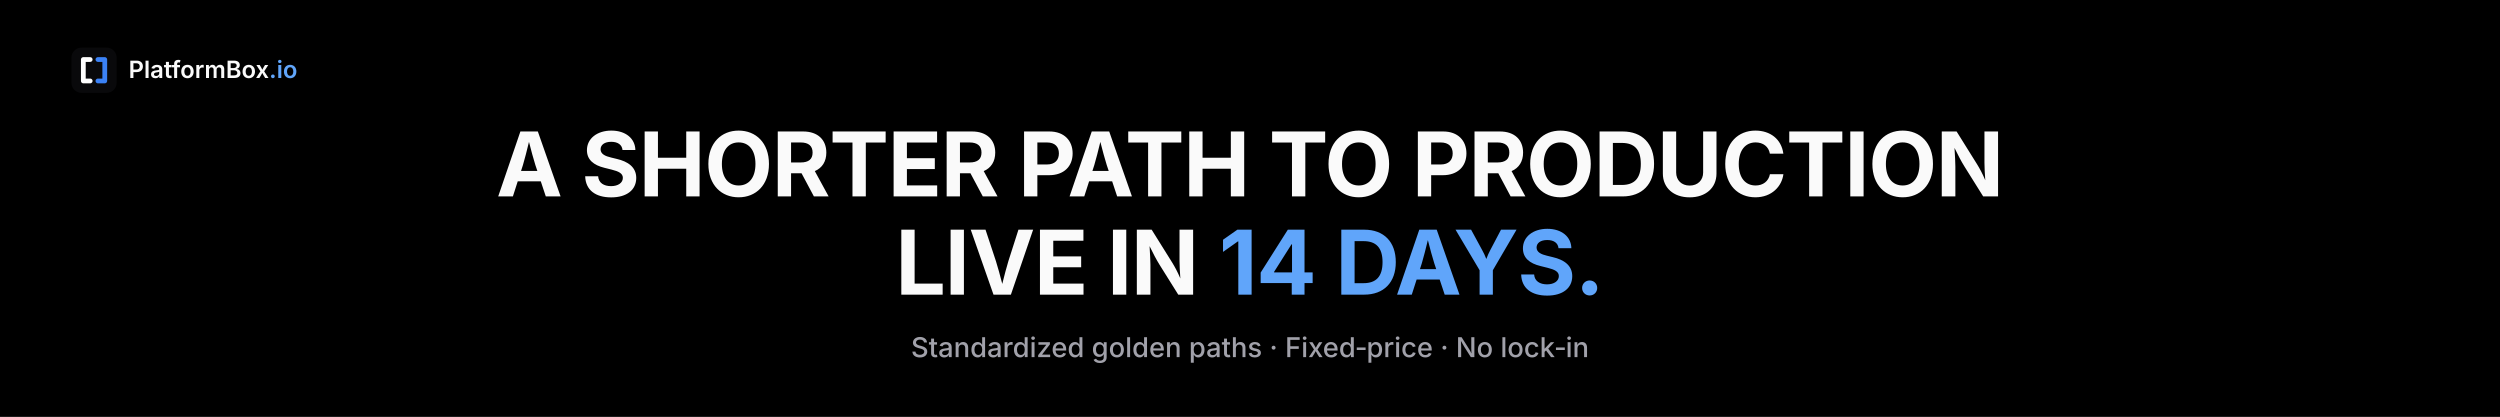
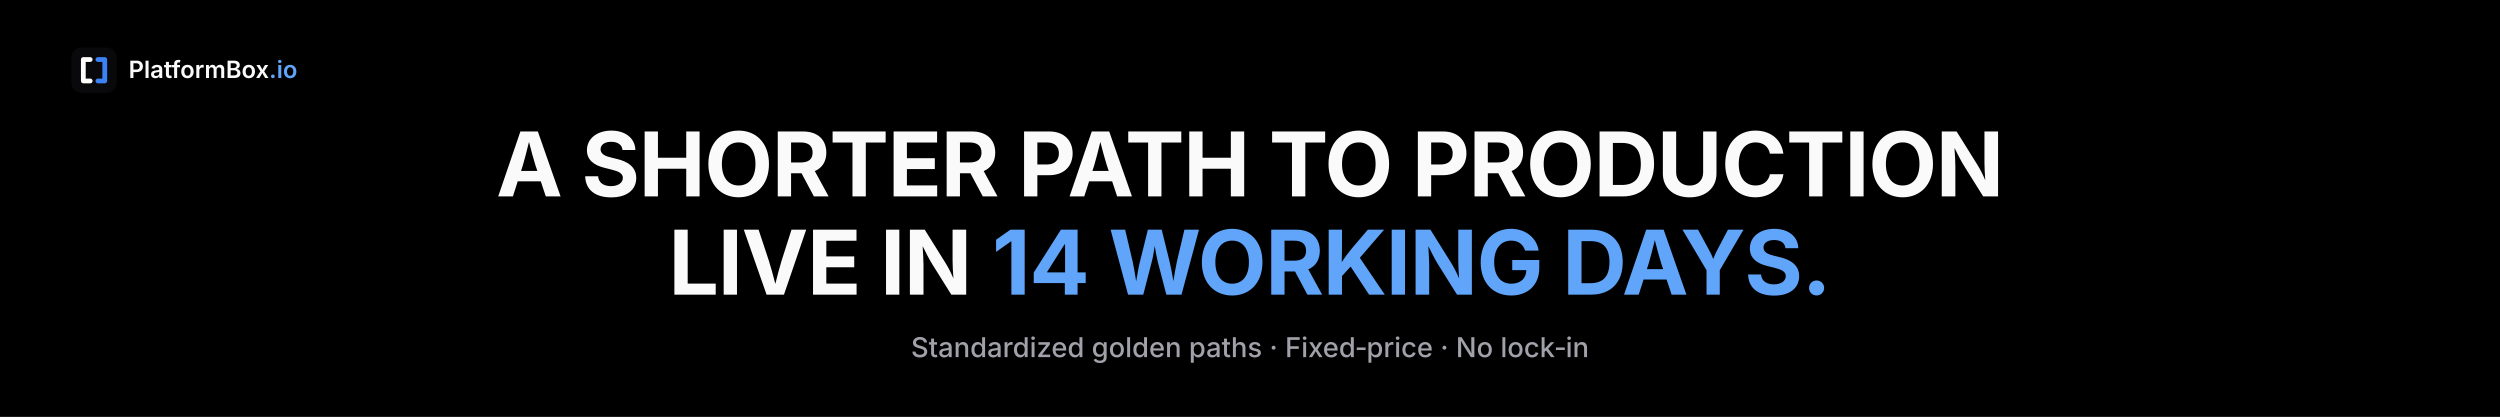
<svg xmlns="http://www.w3.org/2000/svg" width="4200" height="700" viewBox="0 0 4200 700">
  <defs>
    <radialGradient id="glow" cx="50%" cy="0%" r="90%">
      <stop offset="0%" stopColor="rgba(59,130,246,0.14)" />
      <stop offset="100%" stopColor="rgba(59,130,246,0)" />
    </radialGradient>
    <pattern id="grid" width="64" height="64" patternUnits="userSpaceOnUse">
      <path d="M 64 0 L 0 0 0 64" fill="none" stroke="rgba(255,255,255,0.03)" stroke-width="1" />
    </pattern>
  </defs>
  <rect width="4200" height="700" fill="#09090b" />
  <rect width="4200" height="700" fill="url(#grid)" />
  <rect width="4200" height="700" fill="url(#glow)" />
  <g>
    <rect x="120" y="80" width="76" height="76" rx="17" fill="#09090b" />
    <path d="M 151.5 100 H 140 V 136 H 151.5" fill="none" stroke="#ffffff" stroke-width="8" stroke-linecap="round" stroke-linejoin="round" />
    <path d="M 164.5 100 H 176 V 136 H 164.5" fill="none" stroke="#3b82f6" stroke-width="8" stroke-linecap="round" stroke-linejoin="round" />
    <text x="216" y="131" fill="#fafafa" font-family="Geist, -apple-system, BlinkMacSystemFont, 'Segoe UI', sans-serif" font-size="40" font-weight="600">PlatformBox<tspan fill="#60a5fa">.io</tspan>
    </text>
  </g>
  <text x="2100" y="330" text-anchor="middle" fill="#fafafa" font-family="Geist, -apple-system, BlinkMacSystemFont, 'Segoe UI', sans-serif" font-size="150" font-weight="700" letter-spacing="-2">A SHORTER PATH TO PRODUCTION</text>
-   <text x="2100" y="495" text-anchor="middle" fill="#fafafa" font-family="Geist, -apple-system, BlinkMacSystemFont, 'Segoe UI', sans-serif" font-size="150" font-weight="700" letter-spacing="-2">LIVE IN <tspan fill="#60a5fa">14 DAYS.</tspan>
+   <text x="2100" y="495" text-anchor="middle" fill="#fafafa" font-family="Geist, -apple-system, BlinkMacSystemFont, 'Segoe UI', sans-serif" font-size="150" font-weight="700" letter-spacing="-2">LIVE IN <tspan fill="#60a5fa">14 WORKING DAYS.</tspan>
  </text>
  <text x="2100" y="600" text-anchor="middle" fill="#a1a1aa" font-family="Geist, -apple-system, BlinkMacSystemFont, 'Segoe UI', sans-serif" font-size="46" font-weight="500">Standardized golden paths · Fixed‑price · No lock‑in</text>
</svg>
